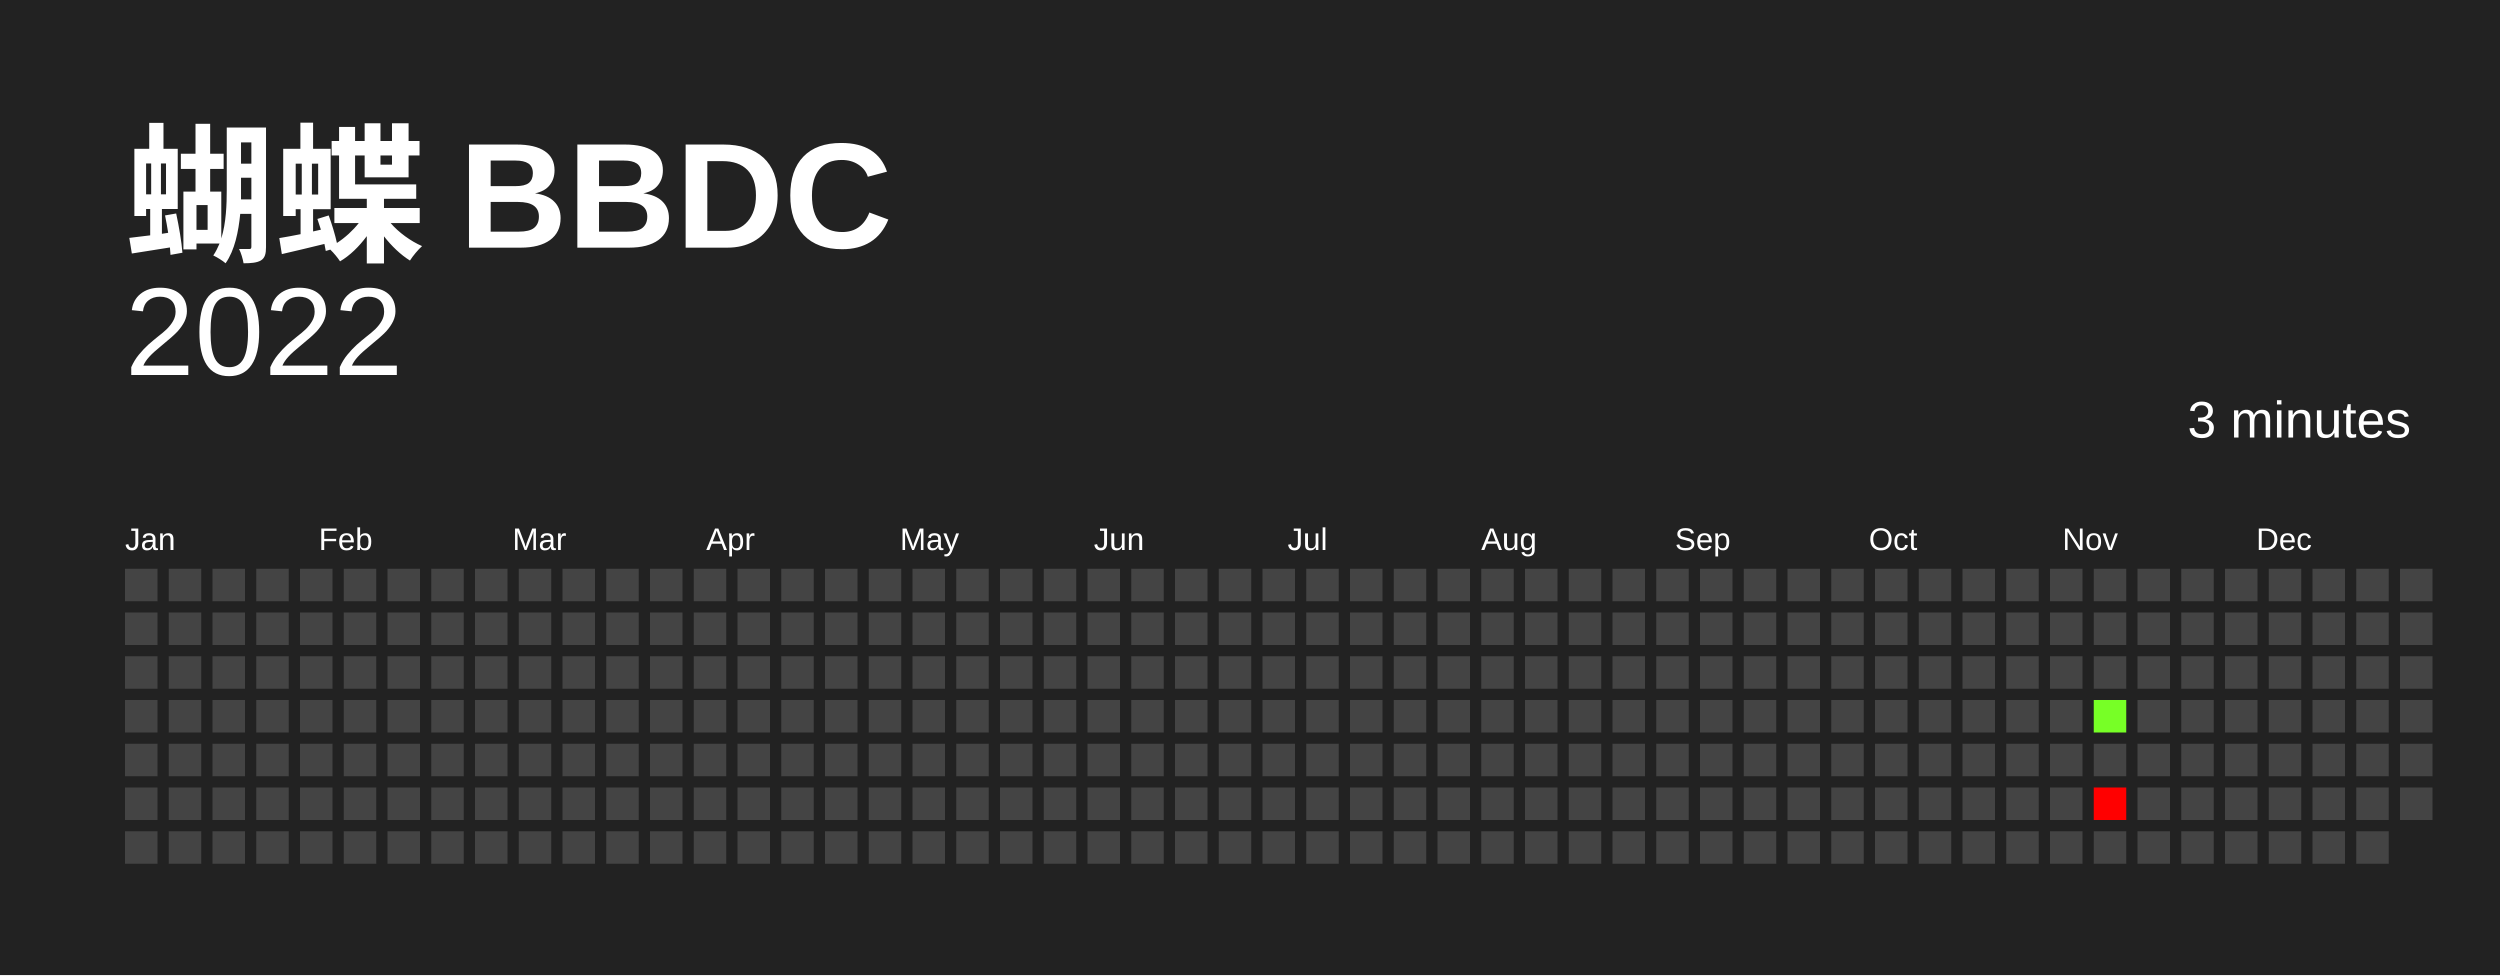
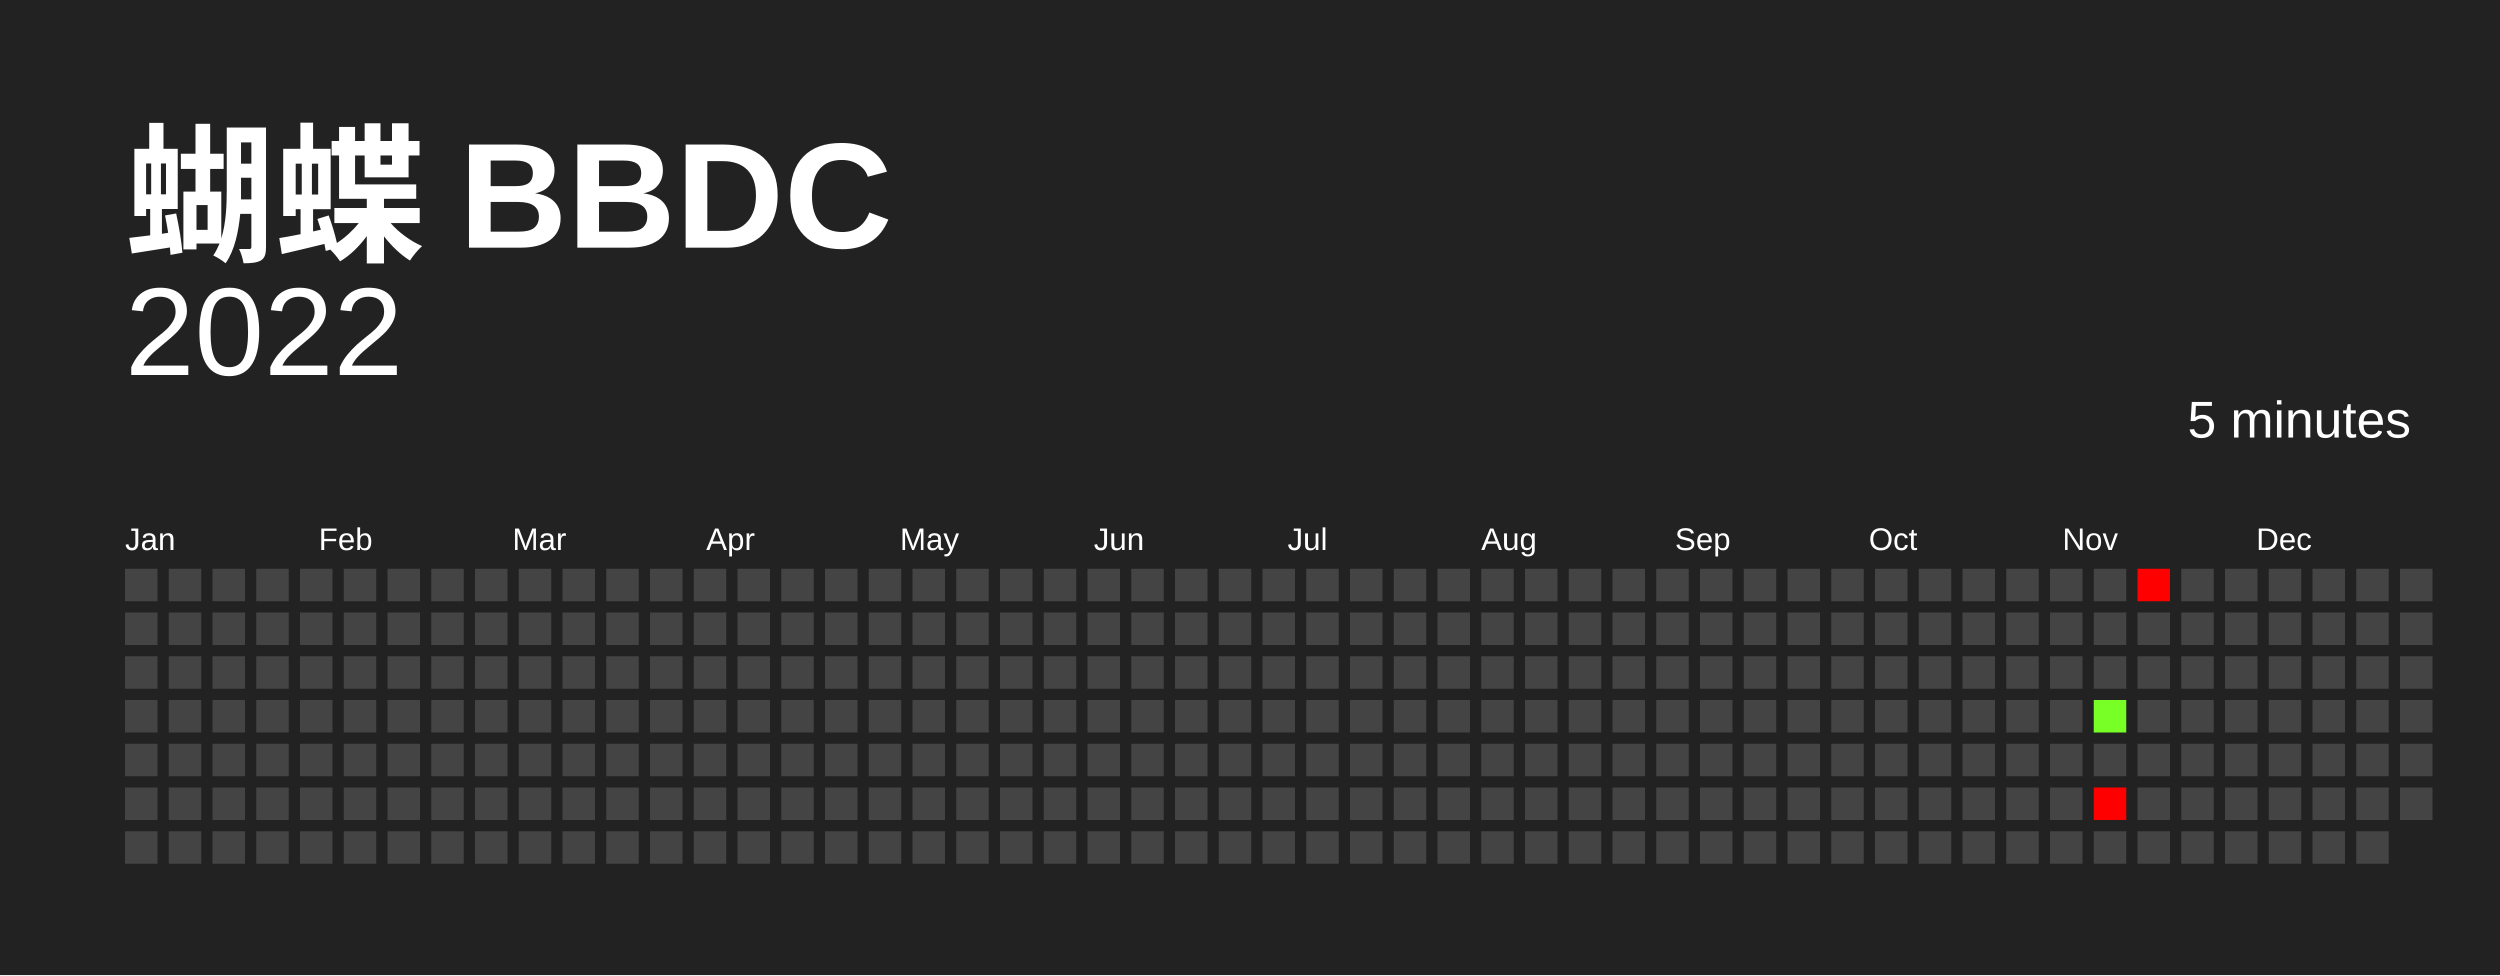
<svg xmlns="http://www.w3.org/2000/svg" baseProfile="full" height="78mm" version="1.1" viewBox="0,0,200,78" width="200mm">
  <defs />
  <rect fill="#222222" height="78" width="200" x="0" y="0" />
  <text fill="#FFFFFF" style="font-size:12px; font-family:Arial; font-weight:bold;" x="10" y="20">蝴蝶 BBDC</text>
  <text alignment-baseline="hanging" fill="#FFFFFF" style="font-size:10.0px; font-family:Arial;" x="10" y="30">2022</text>
-   <text alignment-baseline="hanging" fill="#FFFFFF" style="font-size:4.125px; font-family:Arial;" x="175" y="35">3 minutes</text>
+   <text alignment-baseline="hanging" fill="#FFFFFF" style="font-size:4.125px; font-family:Arial;" x="175" y="35">5 minutes</text>
  <text fill="#FFFFFF" style="font-size:2.5px; font-family:Arial" x="10.0" y="44">Jan</text>
  <text fill="#FFFFFF" style="font-size:2.5px; font-family:Arial" x="25.5" y="44">Feb</text>
  <text fill="#FFFFFF" style="font-size:2.5px; font-family:Arial" x="41.0" y="44">Mar</text>
  <text fill="#FFFFFF" style="font-size:2.5px; font-family:Arial" x="56.5" y="44">Apr</text>
  <text fill="#FFFFFF" style="font-size:2.5px; font-family:Arial" x="72.0" y="44">May</text>
  <text fill="#FFFFFF" style="font-size:2.5px; font-family:Arial" x="87.5" y="44">Jun</text>
  <text fill="#FFFFFF" style="font-size:2.5px; font-family:Arial" x="103.0" y="44">Jul</text>
  <text fill="#FFFFFF" style="font-size:2.5px; font-family:Arial" x="118.5" y="44">Aug</text>
  <text fill="#FFFFFF" style="font-size:2.5px; font-family:Arial" x="134.0" y="44">Sep</text>
  <text fill="#FFFFFF" style="font-size:2.5px; font-family:Arial" x="149.5" y="44">Oct</text>
  <text fill="#FFFFFF" style="font-size:2.5px; font-family:Arial" x="165.0" y="44">Nov</text>
  <text fill="#FFFFFF" style="font-size:2.5px; font-family:Arial" x="180.5" y="44">Dec</text>
  <rect fill="#444444" height="2.6" width="2.6" x="10.0" y="45.5" />
  <rect fill="#444444" height="2.6" width="2.6" x="10.0" y="49.0" />
  <rect fill="#444444" height="2.6" width="2.6" x="10.0" y="52.5" />
  <rect fill="#444444" height="2.6" width="2.6" x="10.0" y="56.0" />
  <rect fill="#444444" height="2.6" width="2.6" x="10.0" y="59.5" />
  <rect fill="#444444" height="2.6" width="2.6" x="10.0" y="63.0" />
  <rect fill="#444444" height="2.6" width="2.6" x="10.0" y="66.5" />
  <rect fill="#444444" height="2.6" width="2.6" x="13.5" y="45.5" />
  <rect fill="#444444" height="2.6" width="2.6" x="13.5" y="49.0" />
  <rect fill="#444444" height="2.6" width="2.6" x="13.5" y="52.5" />
  <rect fill="#444444" height="2.6" width="2.6" x="13.5" y="56.0" />
  <rect fill="#444444" height="2.6" width="2.6" x="13.5" y="59.5" />
  <rect fill="#444444" height="2.6" width="2.6" x="13.5" y="63.0" />
  <rect fill="#444444" height="2.6" width="2.6" x="13.5" y="66.5" />
  <rect fill="#444444" height="2.6" width="2.6" x="17.0" y="45.5" />
  <rect fill="#444444" height="2.6" width="2.6" x="17.0" y="49.0" />
  <rect fill="#444444" height="2.6" width="2.6" x="17.0" y="52.5" />
  <rect fill="#444444" height="2.6" width="2.6" x="17.0" y="56.0" />
  <rect fill="#444444" height="2.6" width="2.6" x="17.0" y="59.5" />
  <rect fill="#444444" height="2.6" width="2.6" x="17.0" y="63.0" />
  <rect fill="#444444" height="2.6" width="2.6" x="17.0" y="66.5" />
  <rect fill="#444444" height="2.6" width="2.6" x="20.5" y="45.5" />
  <rect fill="#444444" height="2.6" width="2.6" x="20.5" y="49.0" />
  <rect fill="#444444" height="2.6" width="2.6" x="20.5" y="52.5" />
  <rect fill="#444444" height="2.6" width="2.6" x="20.5" y="56.0" />
  <rect fill="#444444" height="2.6" width="2.6" x="20.5" y="59.5" />
  <rect fill="#444444" height="2.6" width="2.6" x="20.5" y="63.0" />
  <rect fill="#444444" height="2.6" width="2.6" x="20.5" y="66.5" />
  <rect fill="#444444" height="2.6" width="2.6" x="24.0" y="45.5" />
  <rect fill="#444444" height="2.6" width="2.6" x="24.0" y="49.0" />
  <rect fill="#444444" height="2.6" width="2.6" x="24.0" y="52.5" />
  <rect fill="#444444" height="2.6" width="2.6" x="24.0" y="56.0" />
  <rect fill="#444444" height="2.6" width="2.6" x="24.0" y="59.5" />
  <rect fill="#444444" height="2.6" width="2.6" x="24.0" y="63.0" />
  <rect fill="#444444" height="2.6" width="2.6" x="24.0" y="66.5" />
  <rect fill="#444444" height="2.6" width="2.6" x="27.5" y="45.5" />
  <rect fill="#444444" height="2.6" width="2.6" x="27.5" y="49.0" />
  <rect fill="#444444" height="2.6" width="2.6" x="27.5" y="52.5" />
  <rect fill="#444444" height="2.6" width="2.6" x="27.5" y="56.0" />
  <rect fill="#444444" height="2.6" width="2.6" x="27.5" y="59.5" />
  <rect fill="#444444" height="2.6" width="2.6" x="27.5" y="63.0" />
  <rect fill="#444444" height="2.6" width="2.6" x="27.5" y="66.5" />
  <rect fill="#444444" height="2.6" width="2.6" x="31.0" y="45.5" />
  <rect fill="#444444" height="2.6" width="2.6" x="31.0" y="49.0" />
  <rect fill="#444444" height="2.6" width="2.6" x="31.0" y="52.5" />
  <rect fill="#444444" height="2.6" width="2.6" x="31.0" y="56.0" />
  <rect fill="#444444" height="2.6" width="2.6" x="31.0" y="59.5" />
  <rect fill="#444444" height="2.6" width="2.6" x="31.0" y="63.0" />
  <rect fill="#444444" height="2.6" width="2.6" x="31.0" y="66.5" />
  <rect fill="#444444" height="2.6" width="2.6" x="34.5" y="45.5" />
  <rect fill="#444444" height="2.6" width="2.6" x="34.5" y="49.0" />
  <rect fill="#444444" height="2.6" width="2.6" x="34.5" y="52.5" />
  <rect fill="#444444" height="2.6" width="2.6" x="34.5" y="56.0" />
  <rect fill="#444444" height="2.6" width="2.6" x="34.5" y="59.5" />
  <rect fill="#444444" height="2.6" width="2.6" x="34.5" y="63.0" />
  <rect fill="#444444" height="2.6" width="2.6" x="34.5" y="66.5" />
  <rect fill="#444444" height="2.6" width="2.6" x="38.0" y="45.5" />
  <rect fill="#444444" height="2.6" width="2.6" x="38.0" y="49.0" />
  <rect fill="#444444" height="2.6" width="2.6" x="38.0" y="52.5" />
  <rect fill="#444444" height="2.6" width="2.6" x="38.0" y="56.0" />
  <rect fill="#444444" height="2.6" width="2.6" x="38.0" y="59.5" />
  <rect fill="#444444" height="2.6" width="2.6" x="38.0" y="63.0" />
  <rect fill="#444444" height="2.6" width="2.6" x="38.0" y="66.5" />
  <rect fill="#444444" height="2.6" width="2.6" x="41.5" y="45.5" />
  <rect fill="#444444" height="2.6" width="2.6" x="41.5" y="49.0" />
  <rect fill="#444444" height="2.6" width="2.6" x="41.5" y="52.5" />
  <rect fill="#444444" height="2.6" width="2.6" x="41.5" y="56.0" />
  <rect fill="#444444" height="2.6" width="2.6" x="41.5" y="59.5" />
  <rect fill="#444444" height="2.6" width="2.6" x="41.5" y="63.0" />
  <rect fill="#444444" height="2.6" width="2.6" x="41.5" y="66.5" />
  <rect fill="#444444" height="2.6" width="2.6" x="45.0" y="45.5" />
  <rect fill="#444444" height="2.6" width="2.6" x="45.0" y="49.0" />
  <rect fill="#444444" height="2.6" width="2.6" x="45.0" y="52.5" />
  <rect fill="#444444" height="2.6" width="2.6" x="45.0" y="56.0" />
  <rect fill="#444444" height="2.6" width="2.6" x="45.0" y="59.5" />
  <rect fill="#444444" height="2.6" width="2.6" x="45.0" y="63.0" />
  <rect fill="#444444" height="2.6" width="2.6" x="45.0" y="66.5" />
  <rect fill="#444444" height="2.6" width="2.6" x="48.5" y="45.5" />
  <rect fill="#444444" height="2.6" width="2.6" x="48.5" y="49.0" />
  <rect fill="#444444" height="2.6" width="2.6" x="48.5" y="52.5" />
  <rect fill="#444444" height="2.6" width="2.6" x="48.5" y="56.0" />
  <rect fill="#444444" height="2.6" width="2.6" x="48.5" y="59.5" />
  <rect fill="#444444" height="2.6" width="2.6" x="48.5" y="63.0" />
  <rect fill="#444444" height="2.6" width="2.6" x="48.5" y="66.5" />
  <rect fill="#444444" height="2.6" width="2.6" x="52.0" y="45.5" />
  <rect fill="#444444" height="2.6" width="2.6" x="52.0" y="49.0" />
  <rect fill="#444444" height="2.6" width="2.6" x="52.0" y="52.5" />
  <rect fill="#444444" height="2.6" width="2.6" x="52.0" y="56.0" />
  <rect fill="#444444" height="2.6" width="2.6" x="52.0" y="59.5" />
  <rect fill="#444444" height="2.6" width="2.6" x="52.0" y="63.0" />
  <rect fill="#444444" height="2.6" width="2.6" x="52.0" y="66.5" />
  <rect fill="#444444" height="2.6" width="2.6" x="55.5" y="45.5" />
  <rect fill="#444444" height="2.6" width="2.6" x="55.5" y="49.0" />
  <rect fill="#444444" height="2.6" width="2.6" x="55.5" y="52.5" />
  <rect fill="#444444" height="2.6" width="2.6" x="55.5" y="56.0" />
  <rect fill="#444444" height="2.6" width="2.6" x="55.5" y="59.5" />
  <rect fill="#444444" height="2.6" width="2.6" x="55.5" y="63.0" />
  <rect fill="#444444" height="2.6" width="2.6" x="55.5" y="66.5" />
  <rect fill="#444444" height="2.6" width="2.6" x="59.0" y="45.5" />
  <rect fill="#444444" height="2.6" width="2.6" x="59.0" y="49.0" />
  <rect fill="#444444" height="2.6" width="2.6" x="59.0" y="52.5" />
  <rect fill="#444444" height="2.6" width="2.6" x="59.0" y="56.0" />
  <rect fill="#444444" height="2.6" width="2.6" x="59.0" y="59.5" />
  <rect fill="#444444" height="2.6" width="2.6" x="59.0" y="63.0" />
  <rect fill="#444444" height="2.6" width="2.6" x="59.0" y="66.5" />
  <rect fill="#444444" height="2.6" width="2.6" x="62.5" y="45.5" />
  <rect fill="#444444" height="2.6" width="2.6" x="62.5" y="49.0" />
  <rect fill="#444444" height="2.6" width="2.6" x="62.5" y="52.5" />
  <rect fill="#444444" height="2.6" width="2.6" x="62.5" y="56.0" />
  <rect fill="#444444" height="2.6" width="2.6" x="62.5" y="59.5" />
  <rect fill="#444444" height="2.6" width="2.6" x="62.5" y="63.0" />
  <rect fill="#444444" height="2.6" width="2.6" x="62.5" y="66.5" />
  <rect fill="#444444" height="2.6" width="2.6" x="66.0" y="45.5" />
  <rect fill="#444444" height="2.6" width="2.6" x="66.0" y="49.0" />
  <rect fill="#444444" height="2.6" width="2.6" x="66.0" y="52.5" />
  <rect fill="#444444" height="2.6" width="2.6" x="66.0" y="56.0" />
  <rect fill="#444444" height="2.6" width="2.6" x="66.0" y="59.5" />
  <rect fill="#444444" height="2.6" width="2.6" x="66.0" y="63.0" />
  <rect fill="#444444" height="2.6" width="2.6" x="66.0" y="66.5" />
  <rect fill="#444444" height="2.6" width="2.6" x="69.5" y="45.5" />
  <rect fill="#444444" height="2.6" width="2.6" x="69.5" y="49.0" />
  <rect fill="#444444" height="2.6" width="2.6" x="69.5" y="52.5" />
  <rect fill="#444444" height="2.6" width="2.6" x="69.5" y="56.0" />
  <rect fill="#444444" height="2.6" width="2.6" x="69.5" y="59.5" />
  <rect fill="#444444" height="2.6" width="2.6" x="69.5" y="63.0" />
  <rect fill="#444444" height="2.6" width="2.6" x="69.5" y="66.5" />
  <rect fill="#444444" height="2.6" width="2.6" x="73.0" y="45.5" />
  <rect fill="#444444" height="2.6" width="2.6" x="73.0" y="49.0" />
  <rect fill="#444444" height="2.6" width="2.6" x="73.0" y="52.5" />
  <rect fill="#444444" height="2.6" width="2.6" x="73.0" y="56.0" />
  <rect fill="#444444" height="2.6" width="2.6" x="73.0" y="59.5" />
  <rect fill="#444444" height="2.6" width="2.6" x="73.0" y="63.0" />
  <rect fill="#444444" height="2.6" width="2.6" x="73.0" y="66.5" />
  <rect fill="#444444" height="2.6" width="2.6" x="76.5" y="45.5" />
  <rect fill="#444444" height="2.6" width="2.6" x="76.5" y="49.0" />
  <rect fill="#444444" height="2.6" width="2.6" x="76.5" y="52.5" />
  <rect fill="#444444" height="2.6" width="2.6" x="76.5" y="56.0" />
  <rect fill="#444444" height="2.6" width="2.6" x="76.5" y="59.5" />
  <rect fill="#444444" height="2.6" width="2.6" x="76.5" y="63.0" />
  <rect fill="#444444" height="2.6" width="2.6" x="76.5" y="66.5" />
  <rect fill="#444444" height="2.6" width="2.6" x="80.0" y="45.5" />
  <rect fill="#444444" height="2.6" width="2.6" x="80.0" y="49.0" />
  <rect fill="#444444" height="2.6" width="2.6" x="80.0" y="52.5" />
  <rect fill="#444444" height="2.6" width="2.6" x="80.0" y="56.0" />
  <rect fill="#444444" height="2.6" width="2.6" x="80.0" y="59.5" />
  <rect fill="#444444" height="2.6" width="2.6" x="80.0" y="63.0" />
  <rect fill="#444444" height="2.6" width="2.6" x="80.0" y="66.5" />
  <rect fill="#444444" height="2.6" width="2.6" x="83.5" y="45.5" />
  <rect fill="#444444" height="2.6" width="2.6" x="83.5" y="49.0" />
  <rect fill="#444444" height="2.6" width="2.6" x="83.5" y="52.5" />
  <rect fill="#444444" height="2.6" width="2.6" x="83.5" y="56.0" />
  <rect fill="#444444" height="2.6" width="2.6" x="83.5" y="59.5" />
  <rect fill="#444444" height="2.6" width="2.6" x="83.5" y="63.0" />
  <rect fill="#444444" height="2.6" width="2.6" x="83.5" y="66.5" />
  <rect fill="#444444" height="2.6" width="2.6" x="87.0" y="45.5" />
  <rect fill="#444444" height="2.6" width="2.6" x="87.0" y="49.0" />
  <rect fill="#444444" height="2.6" width="2.6" x="87.0" y="52.5" />
  <rect fill="#444444" height="2.6" width="2.6" x="87.0" y="56.0" />
  <rect fill="#444444" height="2.6" width="2.6" x="87.0" y="59.5" />
  <rect fill="#444444" height="2.6" width="2.6" x="87.0" y="63.0" />
  <rect fill="#444444" height="2.6" width="2.6" x="87.0" y="66.5" />
  <rect fill="#444444" height="2.6" width="2.6" x="90.5" y="45.5" />
  <rect fill="#444444" height="2.6" width="2.6" x="90.5" y="49.0" />
  <rect fill="#444444" height="2.6" width="2.6" x="90.5" y="52.5" />
  <rect fill="#444444" height="2.6" width="2.6" x="90.5" y="56.0" />
  <rect fill="#444444" height="2.6" width="2.6" x="90.5" y="59.5" />
  <rect fill="#444444" height="2.6" width="2.6" x="90.5" y="63.0" />
  <rect fill="#444444" height="2.6" width="2.6" x="90.5" y="66.5" />
  <rect fill="#444444" height="2.6" width="2.6" x="94.0" y="45.5" />
  <rect fill="#444444" height="2.6" width="2.6" x="94.0" y="49.0" />
  <rect fill="#444444" height="2.6" width="2.6" x="94.0" y="52.5" />
  <rect fill="#444444" height="2.6" width="2.6" x="94.0" y="56.0" />
  <rect fill="#444444" height="2.6" width="2.6" x="94.0" y="59.5" />
  <rect fill="#444444" height="2.6" width="2.6" x="94.0" y="63.0" />
  <rect fill="#444444" height="2.6" width="2.6" x="94.0" y="66.5" />
  <rect fill="#444444" height="2.6" width="2.6" x="97.5" y="45.5" />
  <rect fill="#444444" height="2.6" width="2.6" x="97.5" y="49.0" />
  <rect fill="#444444" height="2.6" width="2.6" x="97.5" y="52.5" />
  <rect fill="#444444" height="2.6" width="2.6" x="97.5" y="56.0" />
  <rect fill="#444444" height="2.6" width="2.6" x="97.5" y="59.5" />
  <rect fill="#444444" height="2.6" width="2.6" x="97.5" y="63.0" />
  <rect fill="#444444" height="2.6" width="2.6" x="97.5" y="66.5" />
  <rect fill="#444444" height="2.6" width="2.6" x="101.0" y="45.5" />
  <rect fill="#444444" height="2.6" width="2.6" x="101.0" y="49.0" />
  <rect fill="#444444" height="2.6" width="2.6" x="101.0" y="52.5" />
  <rect fill="#444444" height="2.6" width="2.6" x="101.0" y="56.0" />
  <rect fill="#444444" height="2.6" width="2.6" x="101.0" y="59.5" />
  <rect fill="#444444" height="2.6" width="2.6" x="101.0" y="63.0" />
  <rect fill="#444444" height="2.6" width="2.6" x="101.0" y="66.5" />
  <rect fill="#444444" height="2.6" width="2.6" x="104.5" y="45.5" />
  <rect fill="#444444" height="2.6" width="2.6" x="104.5" y="49.0" />
  <rect fill="#444444" height="2.6" width="2.6" x="104.5" y="52.5" />
  <rect fill="#444444" height="2.6" width="2.6" x="104.5" y="56.0" />
  <rect fill="#444444" height="2.6" width="2.6" x="104.5" y="59.5" />
  <rect fill="#444444" height="2.6" width="2.6" x="104.5" y="63.0" />
  <rect fill="#444444" height="2.6" width="2.6" x="104.5" y="66.5" />
  <rect fill="#444444" height="2.6" width="2.6" x="108.0" y="45.5" />
  <rect fill="#444444" height="2.6" width="2.6" x="108.0" y="49.0" />
  <rect fill="#444444" height="2.6" width="2.6" x="108.0" y="52.5" />
  <rect fill="#444444" height="2.6" width="2.6" x="108.0" y="56.0" />
  <rect fill="#444444" height="2.6" width="2.6" x="108.0" y="59.5" />
  <rect fill="#444444" height="2.6" width="2.6" x="108.0" y="63.0" />
  <rect fill="#444444" height="2.6" width="2.6" x="108.0" y="66.5" />
  <rect fill="#444444" height="2.6" width="2.6" x="111.5" y="45.5" />
  <rect fill="#444444" height="2.6" width="2.6" x="111.5" y="49.0" />
  <rect fill="#444444" height="2.6" width="2.6" x="111.5" y="52.5" />
  <rect fill="#444444" height="2.6" width="2.6" x="111.5" y="56.0" />
  <rect fill="#444444" height="2.6" width="2.6" x="111.5" y="59.5" />
  <rect fill="#444444" height="2.6" width="2.6" x="111.5" y="63.0" />
  <rect fill="#444444" height="2.6" width="2.6" x="111.5" y="66.5" />
  <rect fill="#444444" height="2.6" width="2.6" x="115.0" y="45.5" />
  <rect fill="#444444" height="2.6" width="2.6" x="115.0" y="49.0" />
  <rect fill="#444444" height="2.6" width="2.6" x="115.0" y="52.5" />
  <rect fill="#444444" height="2.6" width="2.6" x="115.0" y="56.0" />
  <rect fill="#444444" height="2.6" width="2.6" x="115.0" y="59.5" />
  <rect fill="#444444" height="2.6" width="2.6" x="115.0" y="63.0" />
  <rect fill="#444444" height="2.6" width="2.6" x="115.0" y="66.5" />
  <rect fill="#444444" height="2.6" width="2.6" x="118.5" y="45.5" />
  <rect fill="#444444" height="2.6" width="2.6" x="118.5" y="49.0" />
  <rect fill="#444444" height="2.6" width="2.6" x="118.5" y="52.5" />
  <rect fill="#444444" height="2.6" width="2.6" x="118.5" y="56.0" />
  <rect fill="#444444" height="2.6" width="2.6" x="118.5" y="59.5" />
  <rect fill="#444444" height="2.6" width="2.6" x="118.5" y="63.0" />
  <rect fill="#444444" height="2.6" width="2.6" x="118.5" y="66.5" />
  <rect fill="#444444" height="2.6" width="2.6" x="122.0" y="45.5" />
  <rect fill="#444444" height="2.6" width="2.6" x="122.0" y="49.0" />
  <rect fill="#444444" height="2.6" width="2.6" x="122.0" y="52.5" />
  <rect fill="#444444" height="2.6" width="2.6" x="122.0" y="56.0" />
  <rect fill="#444444" height="2.6" width="2.6" x="122.0" y="59.5" />
  <rect fill="#444444" height="2.6" width="2.6" x="122.0" y="63.0" />
  <rect fill="#444444" height="2.6" width="2.6" x="122.0" y="66.5" />
  <rect fill="#444444" height="2.6" width="2.6" x="125.5" y="45.5" />
  <rect fill="#444444" height="2.6" width="2.6" x="125.5" y="49.0" />
  <rect fill="#444444" height="2.6" width="2.6" x="125.5" y="52.5" />
  <rect fill="#444444" height="2.6" width="2.6" x="125.5" y="56.0" />
  <rect fill="#444444" height="2.6" width="2.6" x="125.5" y="59.5" />
  <rect fill="#444444" height="2.6" width="2.6" x="125.5" y="63.0" />
  <rect fill="#444444" height="2.6" width="2.6" x="125.5" y="66.5" />
  <rect fill="#444444" height="2.6" width="2.6" x="129.0" y="45.5" />
  <rect fill="#444444" height="2.6" width="2.6" x="129.0" y="49.0" />
  <rect fill="#444444" height="2.6" width="2.6" x="129.0" y="52.5" />
  <rect fill="#444444" height="2.6" width="2.6" x="129.0" y="56.0" />
  <rect fill="#444444" height="2.6" width="2.6" x="129.0" y="59.5" />
  <rect fill="#444444" height="2.6" width="2.6" x="129.0" y="63.0" />
  <rect fill="#444444" height="2.6" width="2.6" x="129.0" y="66.5" />
  <rect fill="#444444" height="2.6" width="2.6" x="132.5" y="45.5" />
  <rect fill="#444444" height="2.6" width="2.6" x="132.5" y="49.0" />
  <rect fill="#444444" height="2.6" width="2.6" x="132.5" y="52.5" />
  <rect fill="#444444" height="2.6" width="2.6" x="132.5" y="56.0" />
  <rect fill="#444444" height="2.6" width="2.6" x="132.5" y="59.5" />
  <rect fill="#444444" height="2.6" width="2.6" x="132.5" y="63.0" />
  <rect fill="#444444" height="2.6" width="2.6" x="132.5" y="66.5" />
  <rect fill="#444444" height="2.6" width="2.6" x="136.0" y="45.5" />
  <rect fill="#444444" height="2.6" width="2.6" x="136.0" y="49.0" />
  <rect fill="#444444" height="2.6" width="2.6" x="136.0" y="52.5" />
  <rect fill="#444444" height="2.6" width="2.6" x="136.0" y="56.0" />
  <rect fill="#444444" height="2.6" width="2.6" x="136.0" y="59.5" />
  <rect fill="#444444" height="2.6" width="2.6" x="136.0" y="63.0" />
  <rect fill="#444444" height="2.6" width="2.6" x="136.0" y="66.5" />
  <rect fill="#444444" height="2.6" width="2.6" x="139.5" y="45.5" />
  <rect fill="#444444" height="2.6" width="2.6" x="139.5" y="49.0" />
  <rect fill="#444444" height="2.6" width="2.6" x="139.5" y="52.5" />
  <rect fill="#444444" height="2.6" width="2.6" x="139.5" y="56.0" />
  <rect fill="#444444" height="2.6" width="2.6" x="139.5" y="59.5" />
  <rect fill="#444444" height="2.6" width="2.6" x="139.5" y="63.0" />
  <rect fill="#444444" height="2.6" width="2.6" x="139.5" y="66.5" />
  <rect fill="#444444" height="2.6" width="2.6" x="143.0" y="45.5" />
  <rect fill="#444444" height="2.6" width="2.6" x="143.0" y="49.0" />
  <rect fill="#444444" height="2.6" width="2.6" x="143.0" y="52.5" />
  <rect fill="#444444" height="2.6" width="2.6" x="143.0" y="56.0" />
  <rect fill="#444444" height="2.6" width="2.6" x="143.0" y="59.5" />
  <rect fill="#444444" height="2.6" width="2.6" x="143.0" y="63.0" />
  <rect fill="#444444" height="2.6" width="2.6" x="143.0" y="66.5" />
  <rect fill="#444444" height="2.6" width="2.6" x="146.5" y="45.5" />
  <rect fill="#444444" height="2.6" width="2.6" x="146.5" y="49.0" />
  <rect fill="#444444" height="2.6" width="2.6" x="146.5" y="52.5" />
  <rect fill="#444444" height="2.6" width="2.6" x="146.5" y="56.0" />
  <rect fill="#444444" height="2.6" width="2.6" x="146.5" y="59.5" />
  <rect fill="#444444" height="2.6" width="2.6" x="146.5" y="63.0" />
  <rect fill="#444444" height="2.6" width="2.6" x="146.5" y="66.5" />
  <rect fill="#444444" height="2.6" width="2.6" x="150.0" y="45.5" />
  <rect fill="#444444" height="2.6" width="2.6" x="150.0" y="49.0" />
  <rect fill="#444444" height="2.6" width="2.6" x="150.0" y="52.5" />
  <rect fill="#444444" height="2.6" width="2.6" x="150.0" y="56.0" />
  <rect fill="#444444" height="2.6" width="2.6" x="150.0" y="59.5" />
  <rect fill="#444444" height="2.6" width="2.6" x="150.0" y="63.0" />
  <rect fill="#444444" height="2.6" width="2.6" x="150.0" y="66.5" />
  <rect fill="#444444" height="2.6" width="2.6" x="153.5" y="45.5" />
  <rect fill="#444444" height="2.6" width="2.6" x="153.5" y="49.0" />
  <rect fill="#444444" height="2.6" width="2.6" x="153.5" y="52.5" />
  <rect fill="#444444" height="2.6" width="2.6" x="153.5" y="56.0" />
  <rect fill="#444444" height="2.6" width="2.6" x="153.5" y="59.5" />
  <rect fill="#444444" height="2.6" width="2.6" x="153.5" y="63.0" />
  <rect fill="#444444" height="2.6" width="2.6" x="153.5" y="66.5" />
  <rect fill="#444444" height="2.6" width="2.6" x="157.0" y="45.5" />
  <rect fill="#444444" height="2.6" width="2.6" x="157.0" y="49.0" />
  <rect fill="#444444" height="2.6" width="2.6" x="157.0" y="52.5" />
  <rect fill="#444444" height="2.6" width="2.6" x="157.0" y="56.0" />
  <rect fill="#444444" height="2.6" width="2.6" x="157.0" y="59.5" />
  <rect fill="#444444" height="2.6" width="2.6" x="157.0" y="63.0" />
  <rect fill="#444444" height="2.6" width="2.6" x="157.0" y="66.5" />
  <rect fill="#444444" height="2.6" width="2.6" x="160.5" y="45.5" />
  <rect fill="#444444" height="2.6" width="2.6" x="160.5" y="49.0" />
  <rect fill="#444444" height="2.6" width="2.6" x="160.5" y="52.5" />
  <rect fill="#444444" height="2.6" width="2.6" x="160.5" y="56.0" />
  <rect fill="#444444" height="2.6" width="2.6" x="160.5" y="59.5" />
  <rect fill="#444444" height="2.6" width="2.6" x="160.5" y="63.0" />
  <rect fill="#444444" height="2.6" width="2.6" x="160.5" y="66.5" />
  <rect fill="#444444" height="2.6" width="2.6" x="164.0" y="45.5" />
  <rect fill="#444444" height="2.6" width="2.6" x="164.0" y="49.0" />
  <rect fill="#444444" height="2.6" width="2.6" x="164.0" y="52.5" />
  <rect fill="#444444" height="2.6" width="2.6" x="164.0" y="56.0" />
  <rect fill="#444444" height="2.6" width="2.6" x="164.0" y="59.5" />
  <rect fill="#444444" height="2.6" width="2.6" x="164.0" y="63.0" />
  <rect fill="#444444" height="2.6" width="2.6" x="164.0" y="66.5" />
  <rect fill="#444444" height="2.6" width="2.6" x="167.5" y="45.5" />
  <rect fill="#444444" height="2.6" width="2.6" x="167.5" y="49.0" />
  <rect fill="#444444" height="2.6" width="2.6" x="167.5" y="52.5" />
  <rect fill="#77ff26" height="2.6" width="2.6" x="167.5" y="56.0" />
  <rect fill="#444444" height="2.6" width="2.6" x="167.5" y="59.5" />
  <rect fill="red" height="2.6" width="2.6" x="167.5" y="63.0" />
  <rect fill="#444444" height="2.6" width="2.6" x="167.5" y="66.5" />
-   <rect fill="#444444" height="2.6" width="2.6" x="171.0" y="45.5" />
+   <rect fill="red" height="2.6" width="2.6" x="171.0" y="45.5" />
  <rect fill="#444444" height="2.6" width="2.6" x="171.0" y="49.0" />
  <rect fill="#444444" height="2.6" width="2.6" x="171.0" y="52.5" />
  <rect fill="#444444" height="2.6" width="2.6" x="171.0" y="56.0" />
  <rect fill="#444444" height="2.6" width="2.6" x="171.0" y="59.5" />
  <rect fill="#444444" height="2.6" width="2.6" x="171.0" y="63.0" />
  <rect fill="#444444" height="2.6" width="2.6" x="171.0" y="66.5" />
  <rect fill="#444444" height="2.6" width="2.6" x="174.5" y="45.5" />
  <rect fill="#444444" height="2.6" width="2.6" x="174.5" y="49.0" />
  <rect fill="#444444" height="2.6" width="2.6" x="174.5" y="52.5" />
  <rect fill="#444444" height="2.6" width="2.6" x="174.5" y="56.0" />
  <rect fill="#444444" height="2.6" width="2.6" x="174.5" y="59.5" />
  <rect fill="#444444" height="2.6" width="2.6" x="174.5" y="63.0" />
  <rect fill="#444444" height="2.6" width="2.6" x="174.5" y="66.5" />
  <rect fill="#444444" height="2.6" width="2.6" x="178.0" y="45.5" />
  <rect fill="#444444" height="2.6" width="2.6" x="178.0" y="49.0" />
  <rect fill="#444444" height="2.6" width="2.6" x="178.0" y="52.5" />
  <rect fill="#444444" height="2.6" width="2.6" x="178.0" y="56.0" />
  <rect fill="#444444" height="2.6" width="2.6" x="178.0" y="59.5" />
  <rect fill="#444444" height="2.6" width="2.6" x="178.0" y="63.0" />
  <rect fill="#444444" height="2.6" width="2.6" x="178.0" y="66.5" />
  <rect fill="#444444" height="2.6" width="2.6" x="181.5" y="45.5" />
  <rect fill="#444444" height="2.6" width="2.6" x="181.5" y="49.0" />
  <rect fill="#444444" height="2.6" width="2.6" x="181.5" y="52.5" />
  <rect fill="#444444" height="2.6" width="2.6" x="181.5" y="56.0" />
  <rect fill="#444444" height="2.6" width="2.6" x="181.5" y="59.5" />
  <rect fill="#444444" height="2.6" width="2.6" x="181.5" y="63.0" />
  <rect fill="#444444" height="2.6" width="2.6" x="181.5" y="66.5" />
  <rect fill="#444444" height="2.6" width="2.6" x="185.0" y="45.5" />
  <rect fill="#444444" height="2.6" width="2.6" x="185.0" y="49.0" />
  <rect fill="#444444" height="2.6" width="2.6" x="185.0" y="52.5" />
  <rect fill="#444444" height="2.6" width="2.6" x="185.0" y="56.0" />
  <rect fill="#444444" height="2.6" width="2.6" x="185.0" y="59.5" />
  <rect fill="#444444" height="2.6" width="2.6" x="185.0" y="63.0" />
  <rect fill="#444444" height="2.6" width="2.6" x="185.0" y="66.5" />
  <rect fill="#444444" height="2.6" width="2.6" x="188.5" y="45.5" />
  <rect fill="#444444" height="2.6" width="2.6" x="188.5" y="49.0" />
  <rect fill="#444444" height="2.6" width="2.6" x="188.5" y="52.5" />
  <rect fill="#444444" height="2.6" width="2.6" x="188.5" y="56.0" />
  <rect fill="#444444" height="2.6" width="2.6" x="188.5" y="59.5" />
  <rect fill="#444444" height="2.6" width="2.6" x="188.5" y="63.0" />
  <rect fill="#444444" height="2.6" width="2.6" x="188.5" y="66.5" />
  <rect fill="#444444" height="2.6" width="2.6" x="192.0" y="45.5" />
  <rect fill="#444444" height="2.6" width="2.6" x="192.0" y="49.0" />
  <rect fill="#444444" height="2.6" width="2.6" x="192.0" y="52.5" />
  <rect fill="#444444" height="2.6" width="2.6" x="192.0" y="56.0" />
  <rect fill="#444444" height="2.6" width="2.6" x="192.0" y="59.5" />
  <rect fill="#444444" height="2.6" width="2.6" x="192.0" y="63.0" />
</svg>
